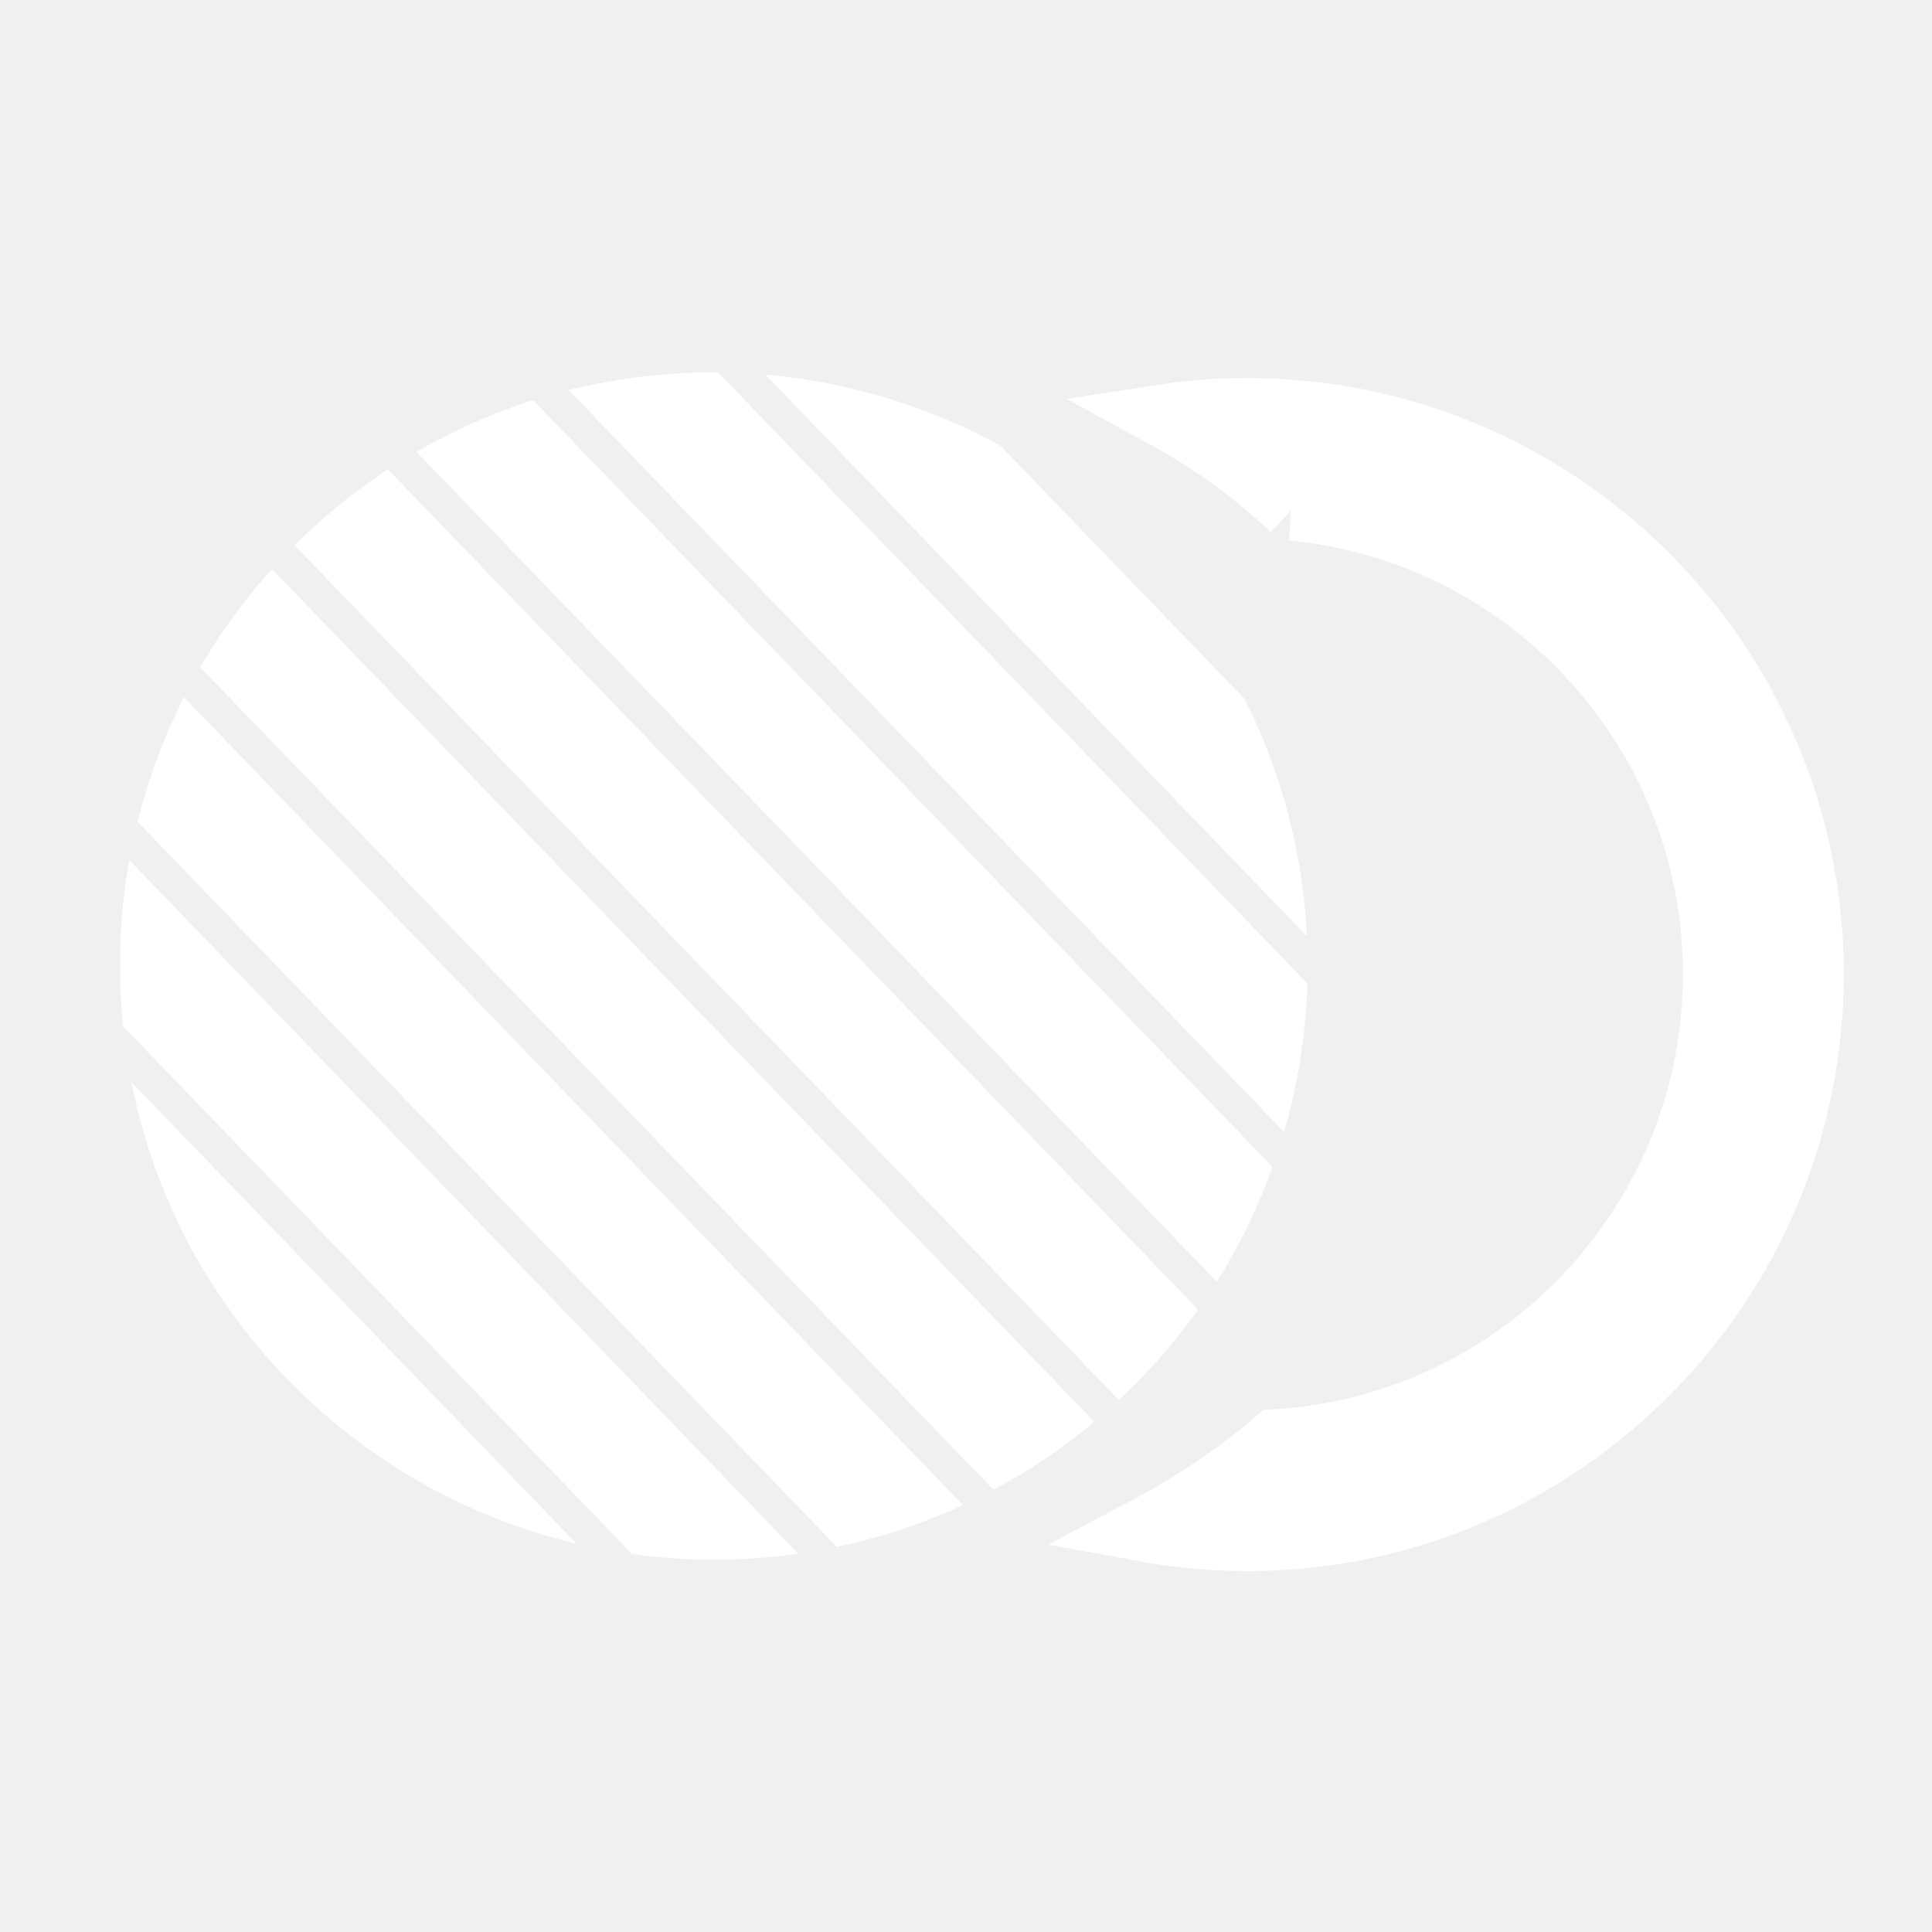
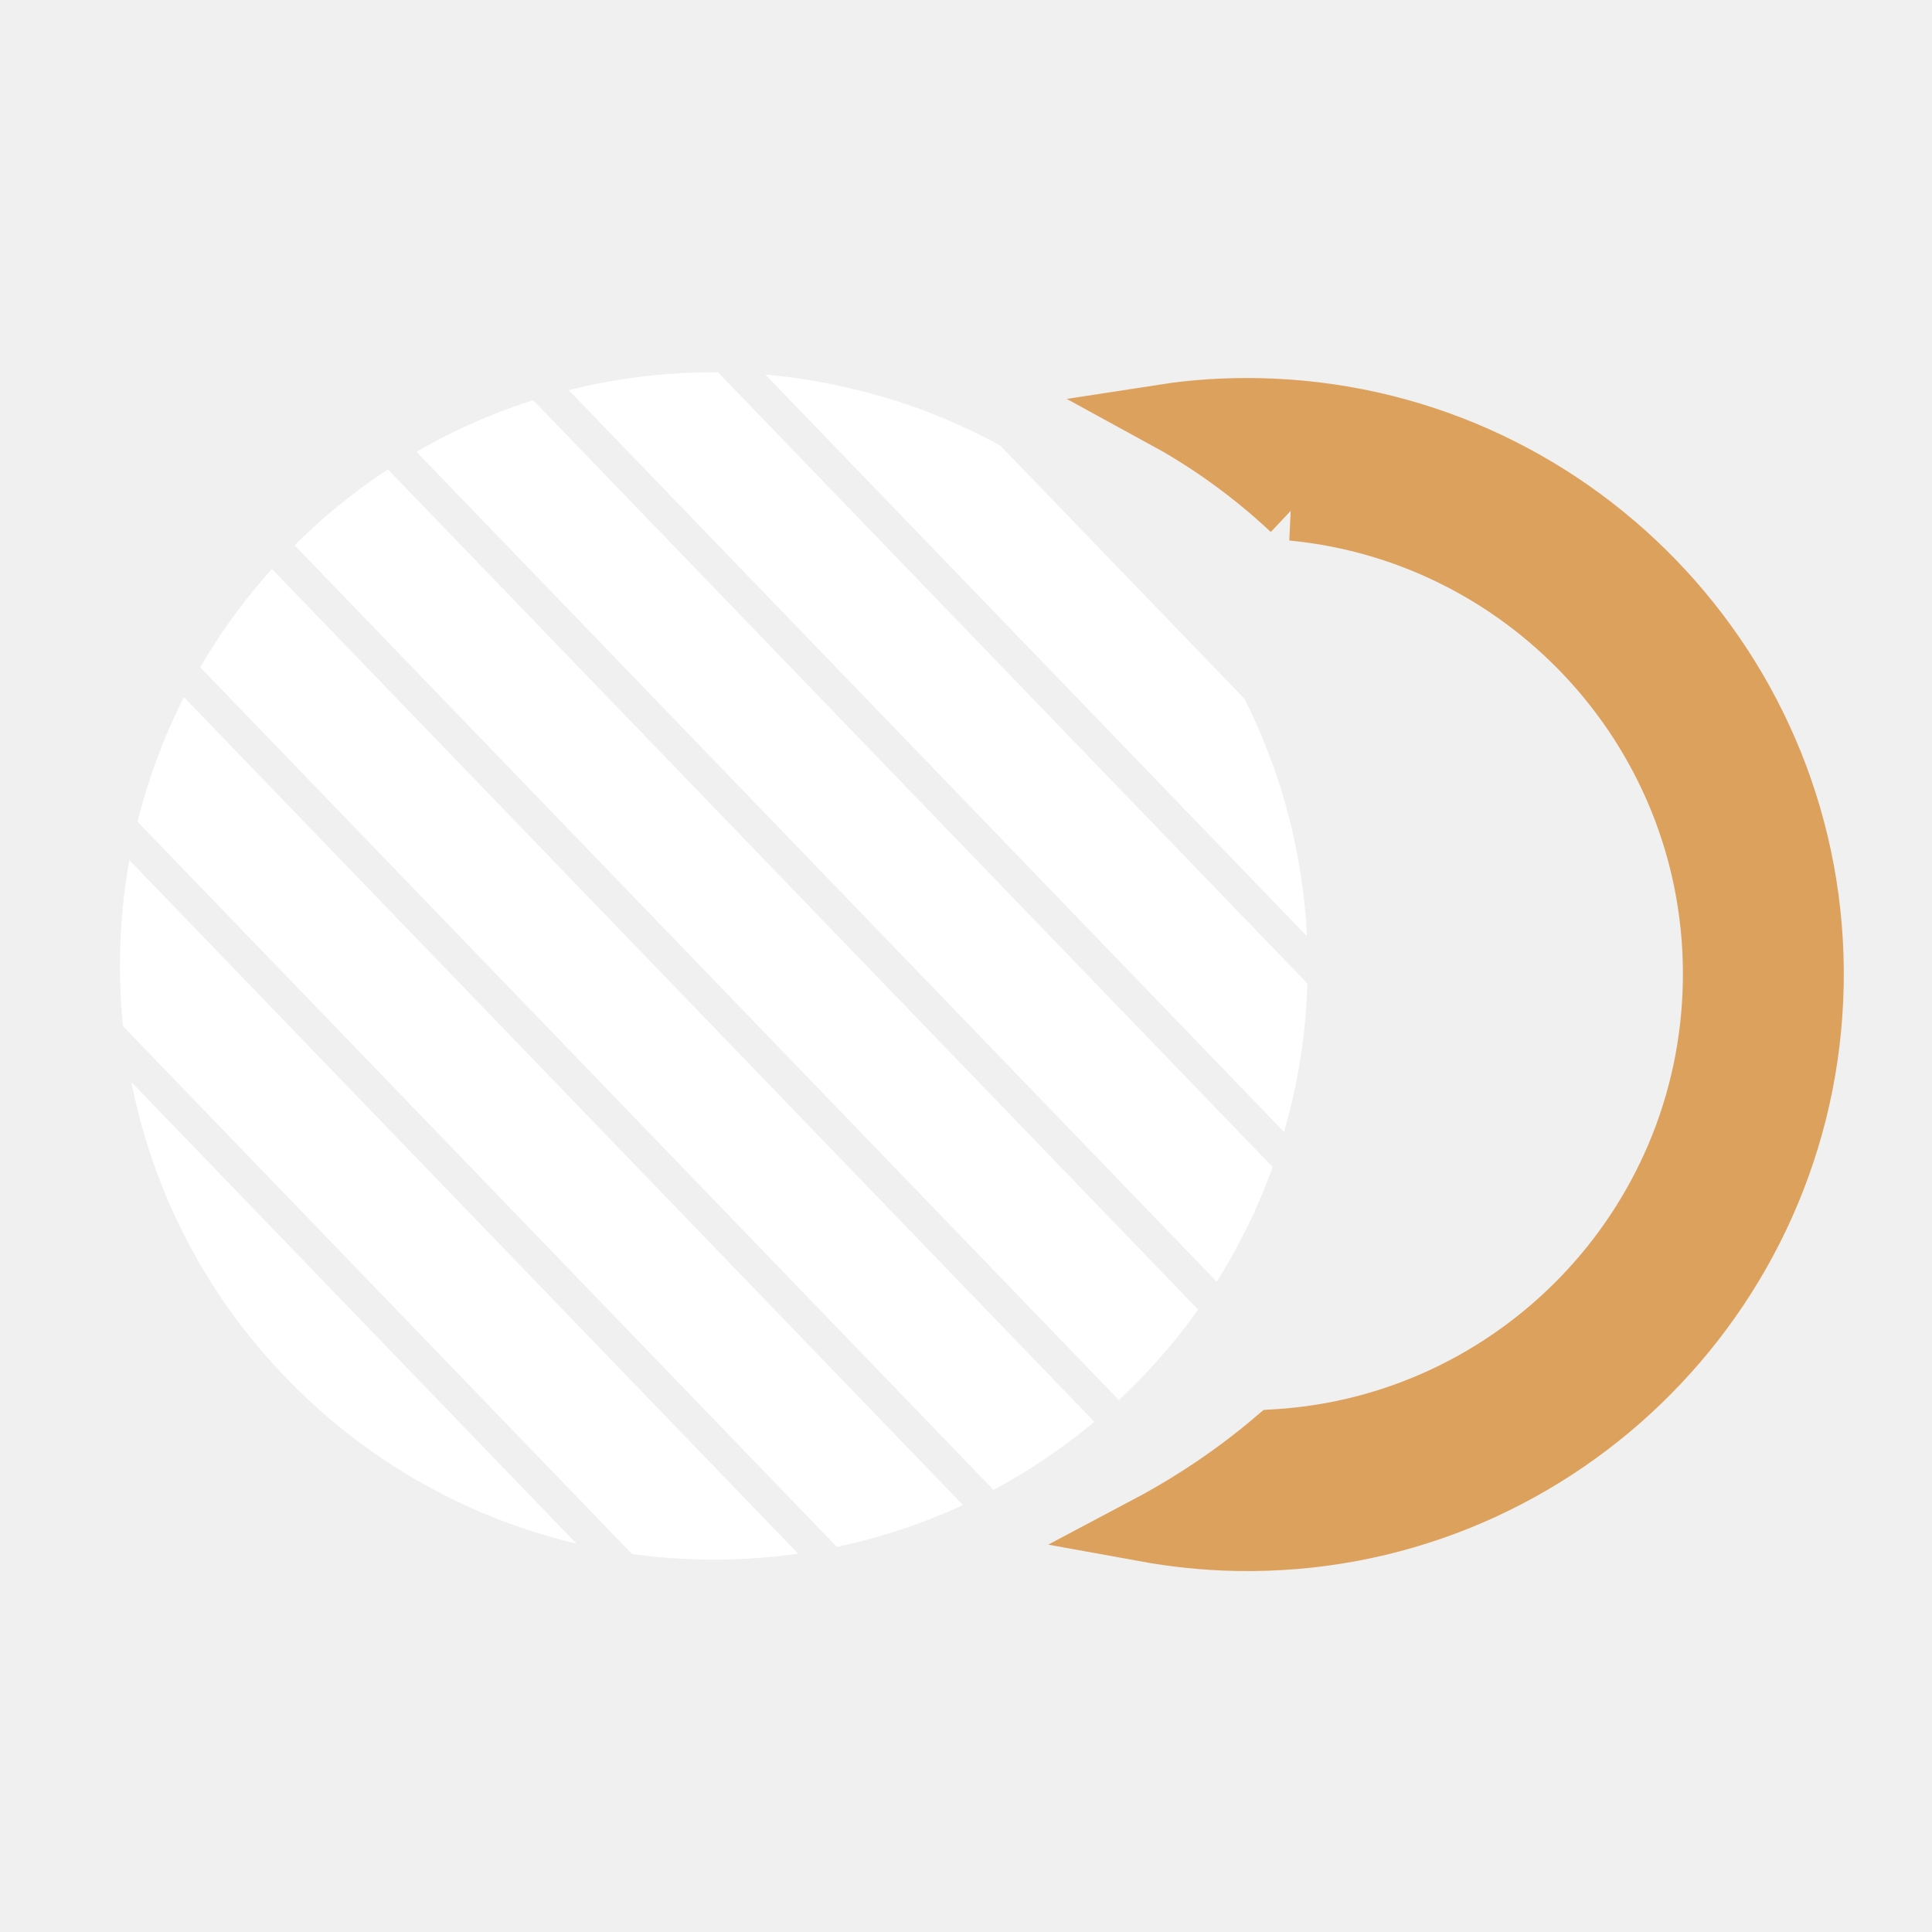
<svg xmlns="http://www.w3.org/2000/svg" id="Layer_2" data-name="Layer 2" viewBox="0 0 70.13 70.13">
  <defs>
    <style>
      .cls-1, .cls-2 {
        fill: #fff;
      }

      .cls-2 {
-         stroke: #fff;
+         stroke: #dda15e;
+ 	fill: #dda15e;
        stroke-miterlimit: 10;
        stroke-width: 2.31px;
      }

      .cls-3 {
        clip-path: url(#clippath);
      }

      .cls-4 {
        fill: none;
      }
    </style>
    <clipPath id="clippath">
      <path class="cls-4" d="m4.82,39.52c.8,3.83,2.65,7.48,5.57,10.5,8.27,8.57,21.91,8.82,30.48.56,8.57-8.27,8.83-21.91.56-30.48-2.91-3.02-6.5-5.01-10.3-5.94-6.96-1.74-14.64.04-20.19,5.39s-7.6,12.95-6.12,19.98Z" />
    </clipPath>
  </defs>
  <g id="Layer_1-2" data-name="Layer 1">
    <g>
      <path class="cls-4" d="m34.73,34.89c.21.1.43.22.66.34" />
      <g>
        <path class="cls-2" d="m46.91,18.47c8.74.84,15.5,8.3,15.33,17.2-.16,8.91-7.18,16.11-15.92,16.64-1.69,1.44-3.38,2.48-4.78,3.22,1.1.2,2.22.32,3.36.34,11.3.21,20.66-8.82,20.87-20.13s-8.82-20.65-20.12-20.86c-1.14-.02-2.28.05-3.38.22,1.32.72,2.98,1.8,4.65,3.37Z" />
        <g class="cls-3">
          <g>
            <rect class="cls-1" x="-7.41" y="44.79" width="48.52" height="4.35" transform="translate(-5.26 91.69) rotate(-133.96)" />
            <rect class="cls-1" x="-3.43" y="40.95" width="48.52" height="4.35" transform="translate(4.25 88.05) rotate(-133.96)" />
            <rect class="cls-1" x="4.54" y="33.26" width="48.52" height="4.35" transform="translate(23.29 80.77) rotate(-133.96)" />
            <rect class="cls-1" x=".56" y="37.1" width="48.52" height="4.35" transform="translate(13.77 84.41) rotate(-133.96)" />
            <rect class="cls-1" x="12.52" y="25.58" width="48.52" height="4.35" transform="translate(42.32 73.49) rotate(-133.96)" />
            <rect class="cls-1" x="8.53" y="29.42" width="48.52" height="4.35" transform="translate(32.81 77.13) rotate(-133.96)" />
            <rect class="cls-1" x="16.5" y="21.73" width="48.52" height="4.35" transform="translate(51.84 69.85) rotate(-133.96)" />
            <rect class="cls-1" x="-11.4" y="48.63" width="48.52" height="4.35" transform="translate(-14.78 95.33) rotate(-133.96)" />
            <rect class="cls-1" x="20.49" y="17.89" width="48.52" height="4.35" transform="translate(61.36 66.2) rotate(-133.96)" />
          </g>
          <g>
            <rect x="-35.23" y="63.72" width="48.52" height="4.35" transform="translate(-66.03 103.73) rotate(-133.96)" />
            <rect x="-39.22" y="67.56" width="48.52" height="4.35" transform="translate(-75.54 107.37) rotate(-133.96)" />
            <rect x="-27.26" y="56.03" width="48.52" height="4.35" transform="translate(-46.99 96.45) rotate(-133.96)" />
            <rect x="-31.25" y="59.87" width="48.52" height="4.35" transform="translate(-56.51 100.09) rotate(-133.96)" />
            <rect x="-23.28" y="52.19" width="48.52" height="4.35" transform="translate(-37.47 92.81) rotate(-133.96)" />
            <rect x="-19.29" y="48.35" width="48.52" height="4.35" transform="translate(-27.96 89.17) rotate(-133.96)" />
          </g>
        </g>
      </g>
      <rect class="cls-4" width="70.13" height="70.13" />
    </g>
  </g>
</svg>
